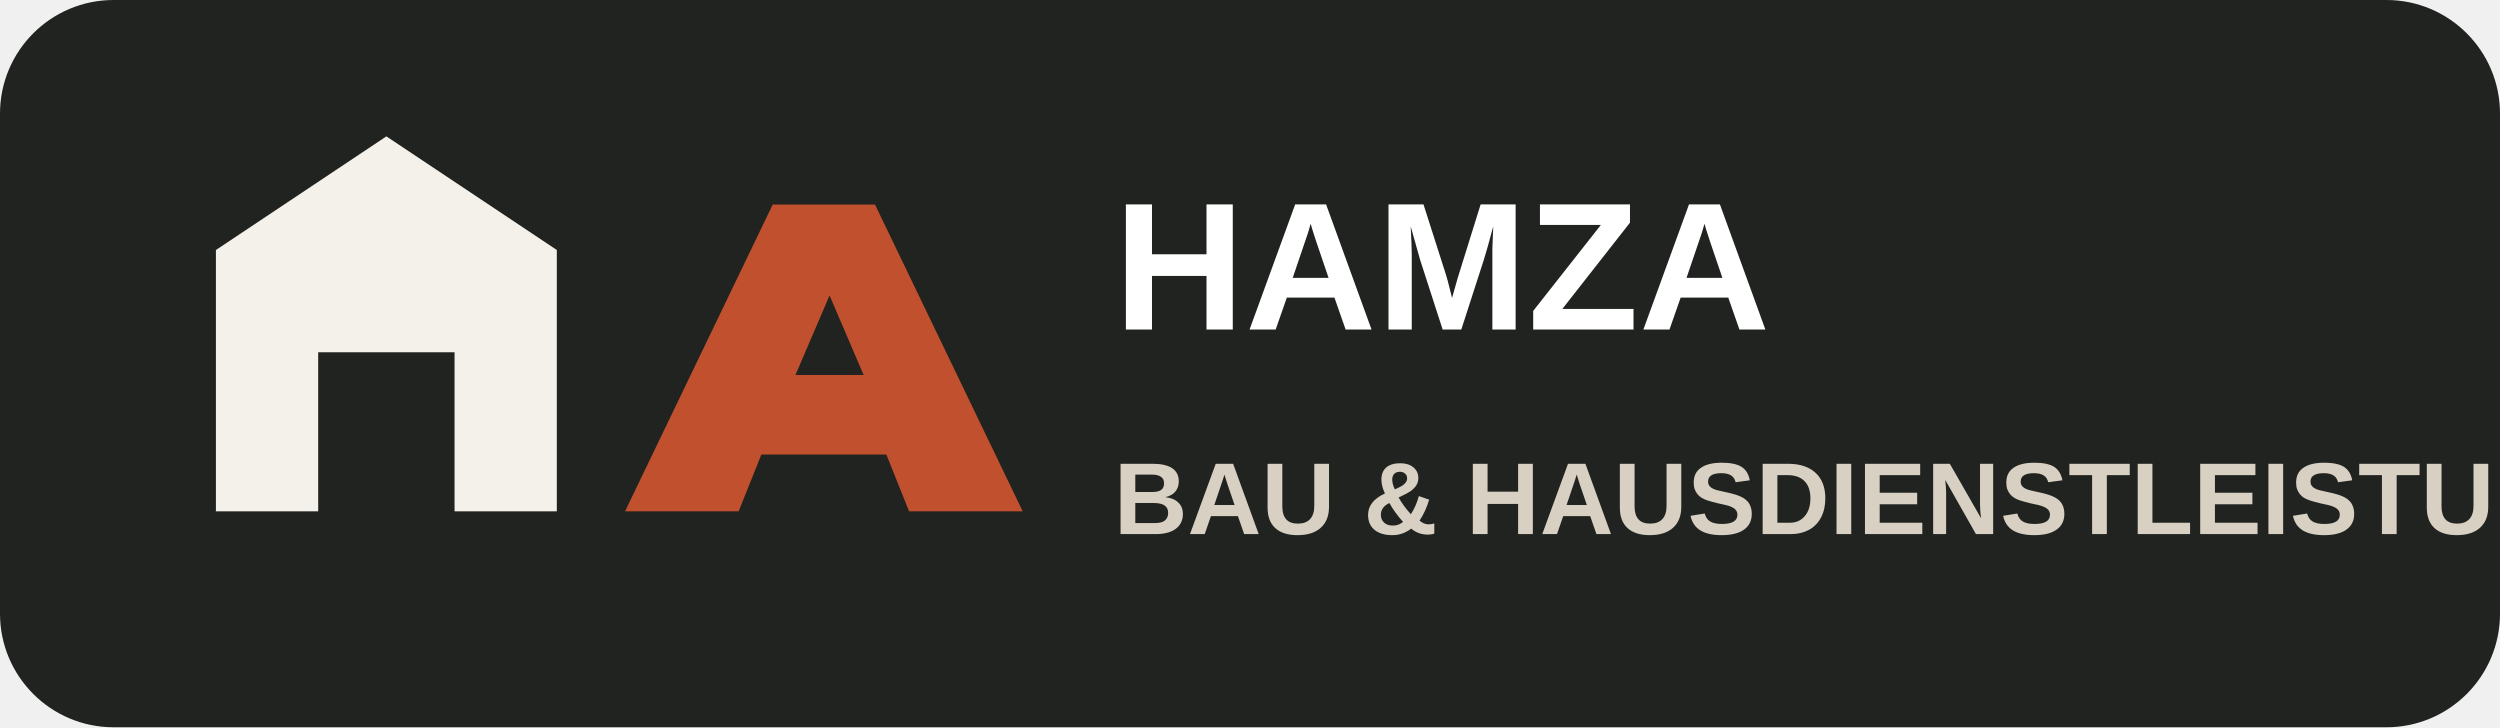
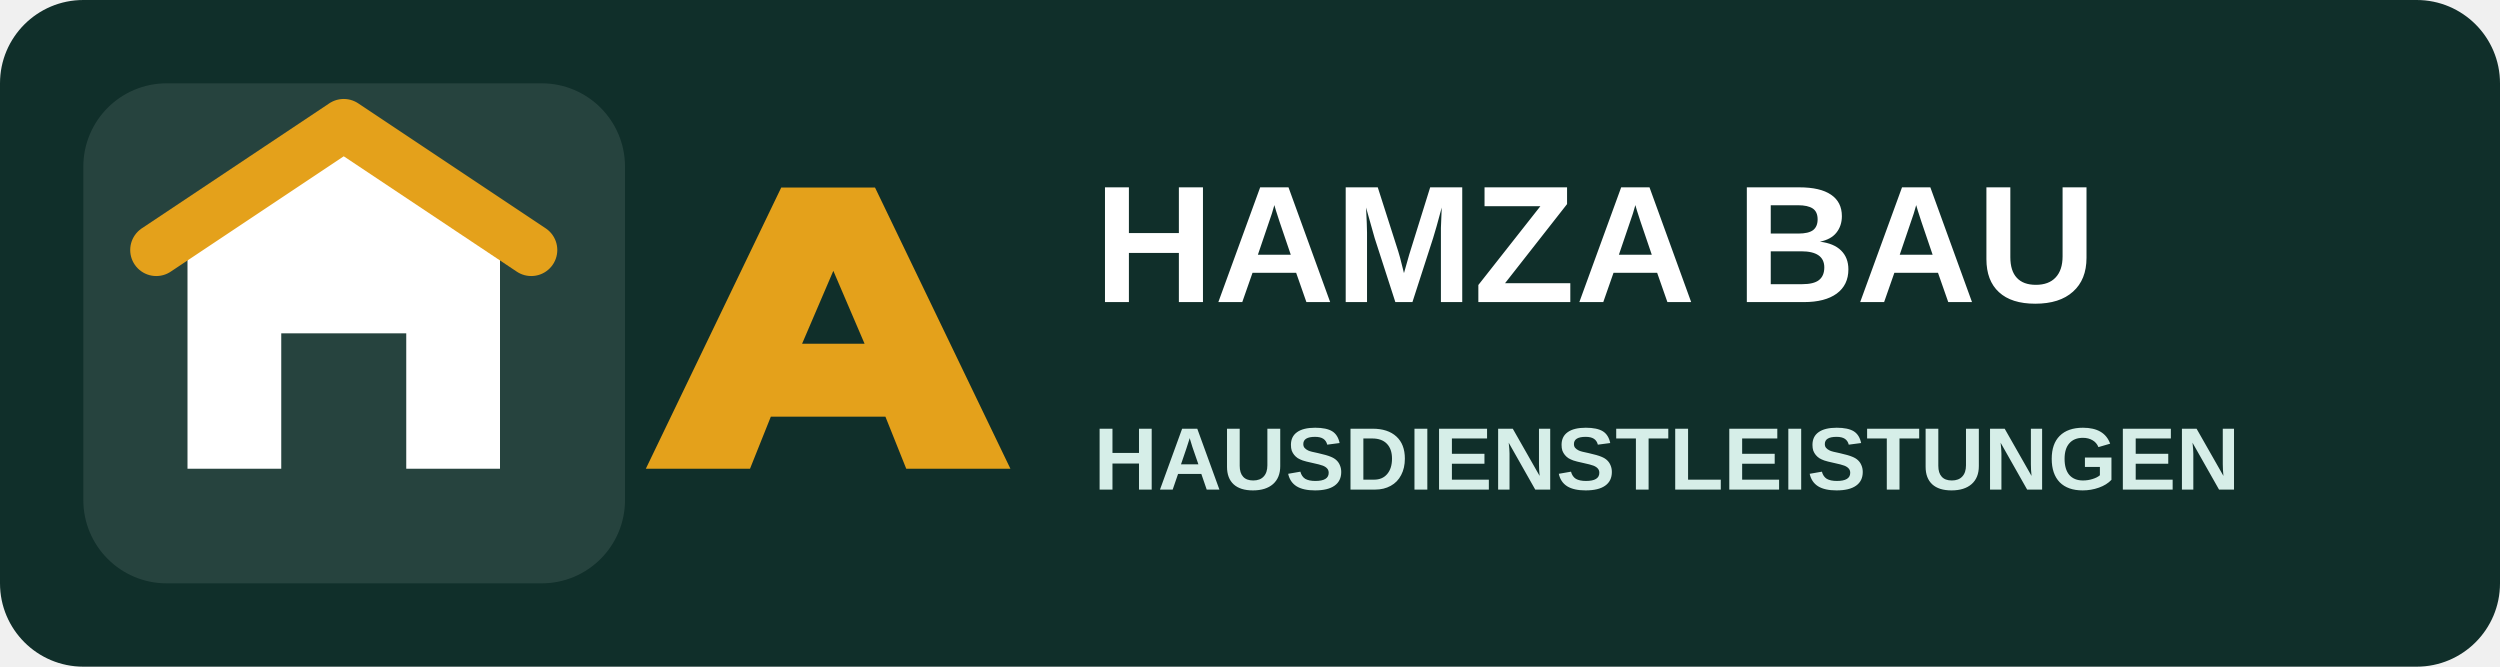
- <svg xmlns="http://www.w3.org/2000/svg" viewBox="0 0 220 64" role="img" aria-labelledby="title desc">
-   <rect width="220" height="64" rx="10" fill="#20231f" />
-   <path d="M19 45V22l15-10 15 10v23h-9V31H28v14h-9Z" fill="#f4f1ea" />
-   <path d="M55 45 68 18h9l13 27h-10l-2-5H67l-2 5H55Zm15-12h6l-3-7-3 7Z" fill="#c1502e" />
-   <text x="98" y="29" fill="#ffffff" font-family="Arial, Helvetica, sans-serif" font-size="16" font-weight="800">HAMZA</text>
-   <text x="98" y="47" fill="#d8d0c2" font-family="Arial, Helvetica, sans-serif" font-size="9" font-weight="700">BAU &amp; HAUSDIENSTLEISTUNGEN</text>
+ <svg xmlns="http://www.w3.org/2000/svg" viewBox="0 0 240 64" role="img" aria-labelledby="title desc">
+   <rect width="240" height="64" rx="8" fill="#102f2a" />
+   <rect x="8" y="8" width="52" height="48" rx="8" fill="#f7fbf9" opacity="0.1" />
+   <path d="M18 45V23l15-10 15 10v22h-9V32H27v13h-9Z" fill="#ffffff" />
+   <path d="M15 24 33 12l18 12" fill="none" stroke="#e4a11b" stroke-width="5" stroke-linecap="round" stroke-linejoin="round" />
+   <path d="M62 45 75 18h9l13 27H87l-2-5H74l-2 5H62Zm15-12h6l-3-7-3 7Z" fill="#e4a11b" />
+   <text x="105" y="29" fill="#ffffff" font-family="Arial, Helvetica, sans-serif" font-size="16" font-weight="800">HAMZA BAU</text>
+   <text x="105" y="47" fill="#d6eee8" font-family="Arial, Helvetica, sans-serif" font-size="8.5" font-weight="700">HAUSDIENSTLEISTUNGEN</text>
</svg>
